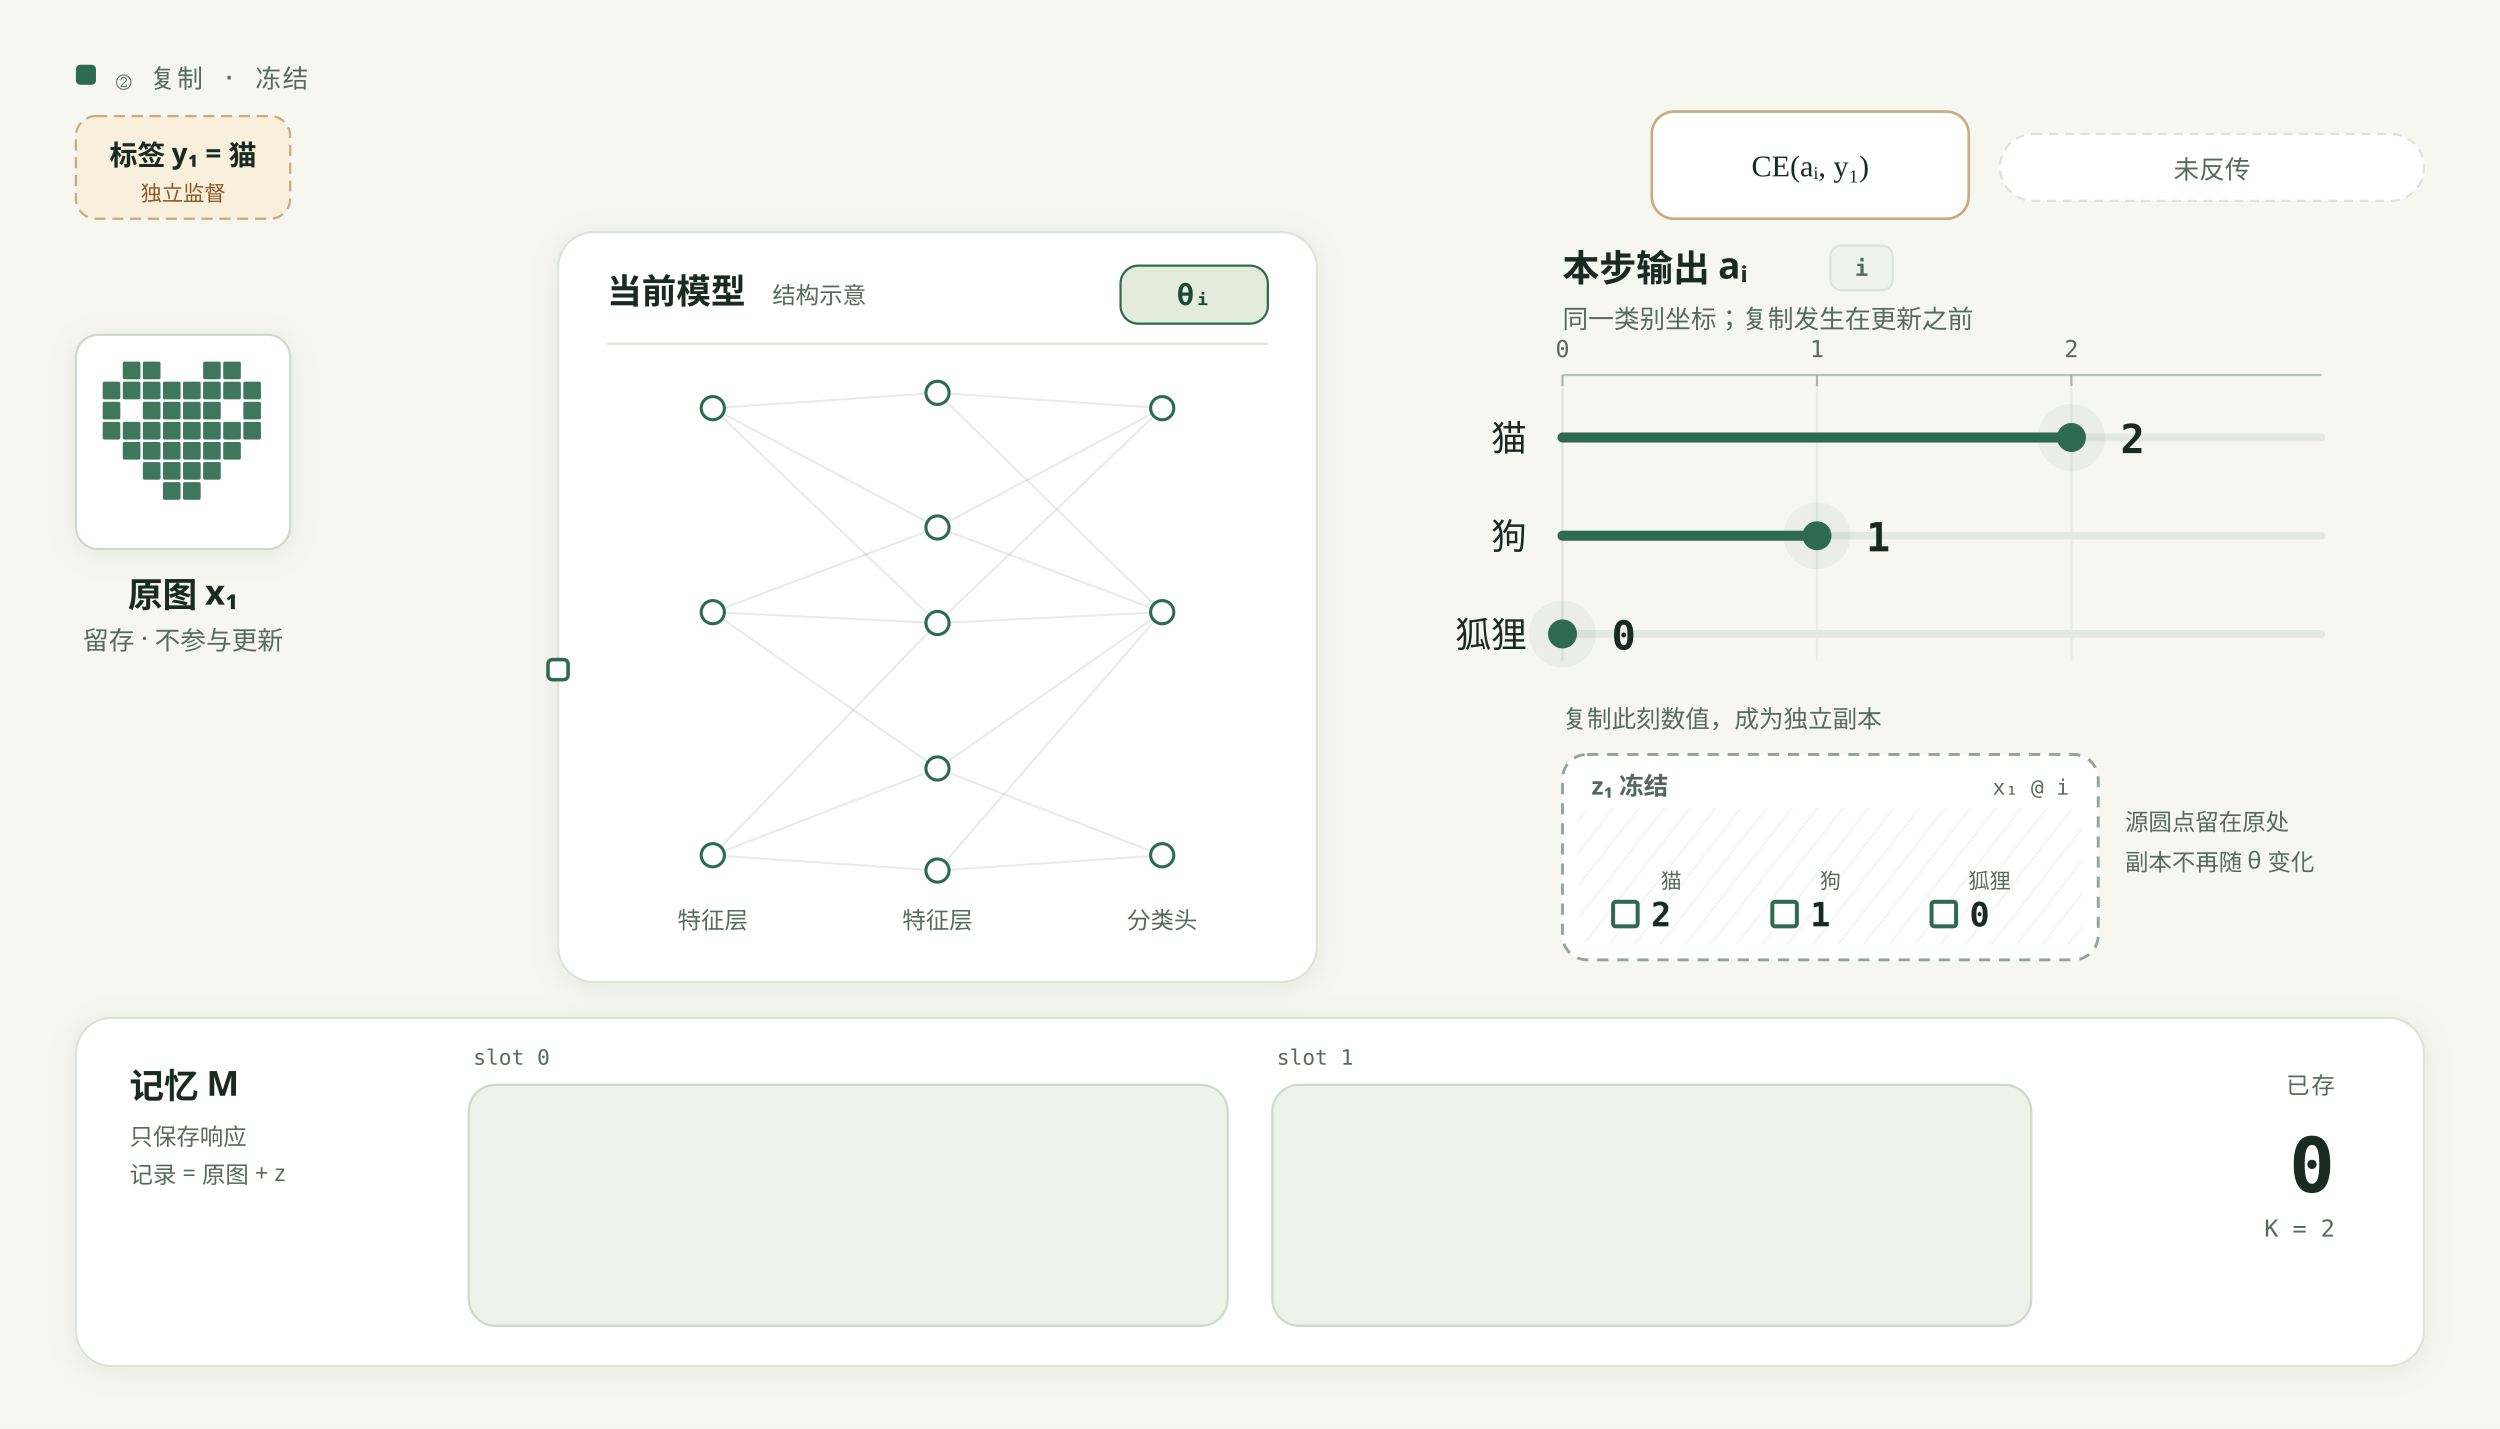
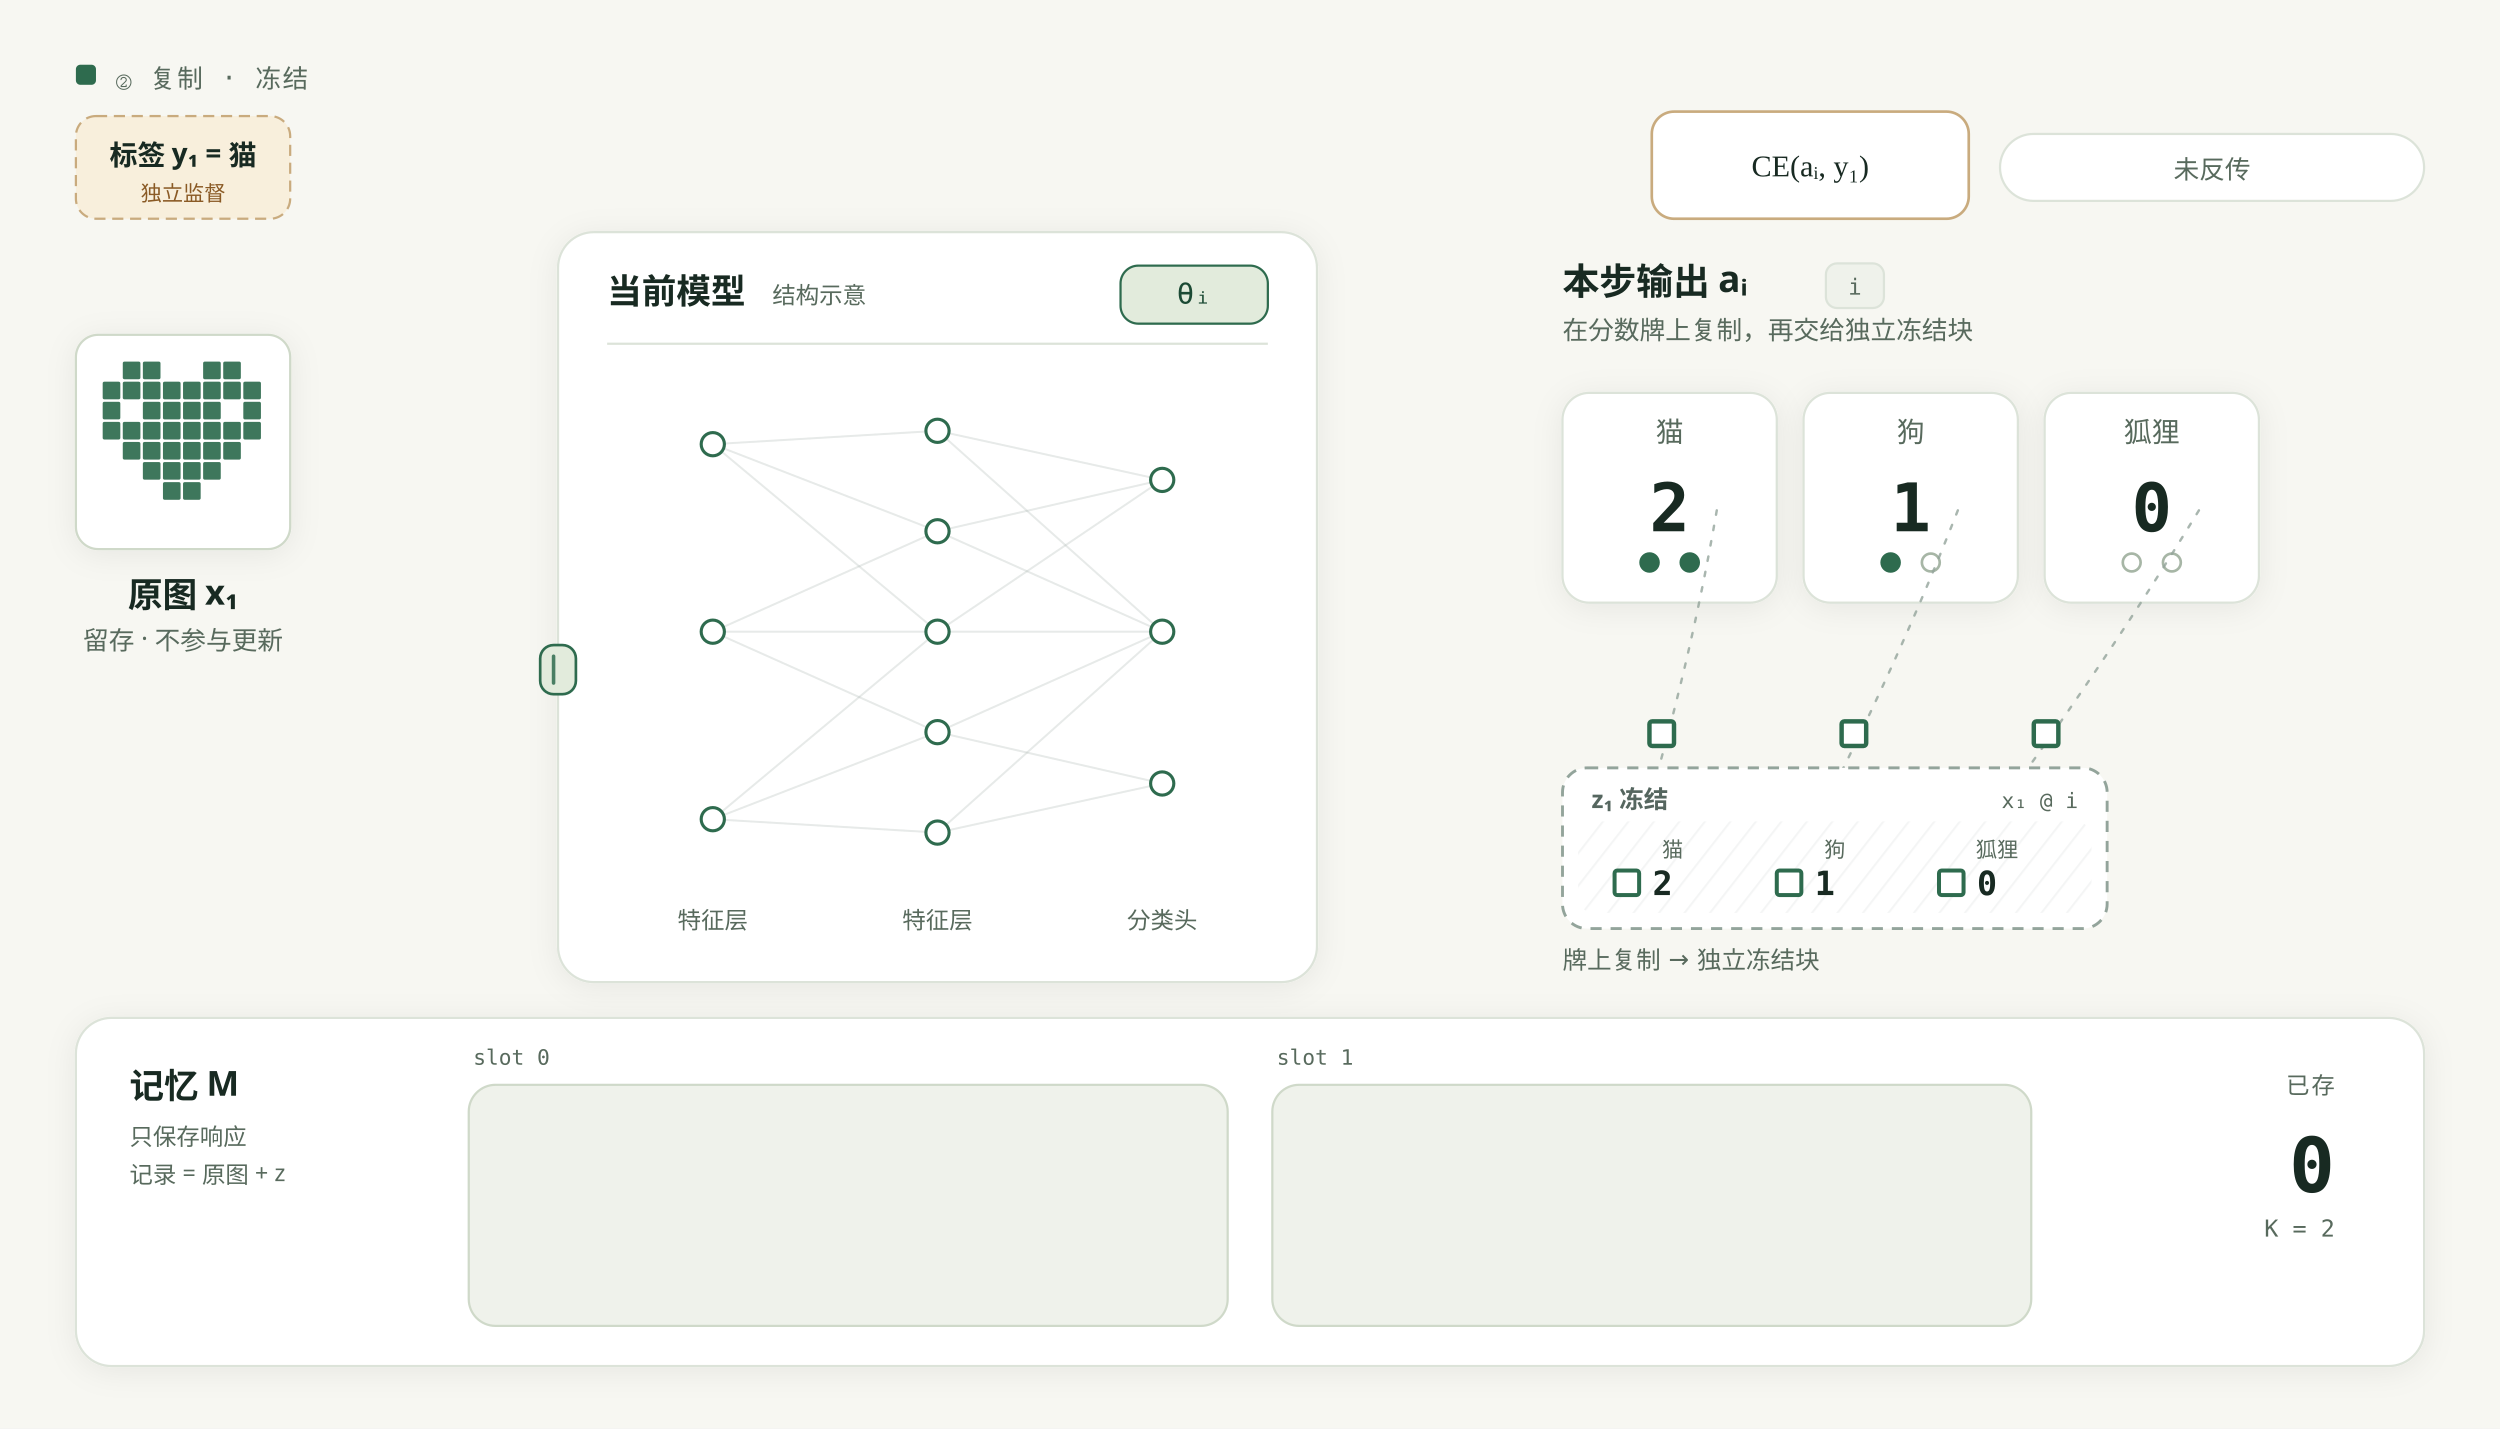
<svg xmlns="http://www.w3.org/2000/svg" width="1120" height="640" viewBox="0 0 1120 640" role="img" aria-labelledby="t d">
  <defs>
    <filter id="card" x="-25%" y="-25%" width="160%" height="165%">
      <feDropShadow dx="0" dy="2" stdDeviation="7" flood-color="#182a22" flood-opacity="0.07" />
    </filter>
    <pattern id="hatch" width="9" height="9" patternUnits="userSpaceOnUse" patternTransform="rotate(38)">
      <rect width="9" height="9" fill="#ffffff" />
      <rect width="1" height="9" fill="#55665f" opacity="0.06" />
    </pattern>
    <marker id="aData" viewBox="0 0 10 10" refX="8.4" refY="5" markerWidth="7" markerHeight="7" orient="auto-start-reverse">
      <path d="M1.4 1.6 L8.6 5 L1.4 8.4" fill="none" stroke="#2e6b4e" stroke-width="1.6" stroke-linecap="round" stroke-linejoin="round" />
    </marker>
    <marker id="aWarn" viewBox="0 0 10 10" refX="8.4" refY="5" markerWidth="7" markerHeight="7" orient="auto-start-reverse">
      <path d="M1.4 1.6 L8.6 5 L1.4 8.4" fill="none" stroke="#8a5a25" stroke-width="1.6" stroke-linecap="round" stroke-linejoin="round" />
    </marker>
-     <marker id="aFrozen" viewBox="0 0 10 10" refX="8.4" refY="5" markerWidth="7" markerHeight="7" orient="auto-start-reverse">
-       <path d="M1.4 1.6 L8.6 5 L1.4 8.4" fill="none" stroke="#7b8d84" stroke-width="1.6" stroke-linecap="round" stroke-linejoin="round" />
-     </marker>
  </defs>
  <rect width="1120" height="640" fill="#f7f7f2" />
  <rect x="34" y="29" width="9" height="9" rx="2" fill="#2e6b4e" />
  <text x="52" y="39" font-family="'Cascadia Mono','Consolas','SFMono-Regular',monospace" font-size="11.5" fill="#586a5d" font-weight="400" text-anchor="start" letter-spacing="0.06em">② 复制 · 冻结</text>
  <rect x="250" y="104" width="340" height="336" rx="16" fill="#ffffff" stroke="#dce3d9" stroke-width="1" filter="url(#card)" />
  <text x="272" y="136" font-family="'Segoe UI','Microsoft YaHei','PingFang SC',sans-serif" font-size="15.5" fill="#182a22" font-weight="600" text-anchor="start">当前模型</text>
  <text x="346" y="136" font-family="'Segoe UI','Microsoft YaHei','PingFang SC',sans-serif" font-size="10.5" fill="#586a5d" font-weight="400" text-anchor="start">结构示意</text>
-   <g opacity="1">
-     <rect x="502" y="119" width="66" height="26" rx="8" fill="#e2ebdc" stroke="#2e6b4e" stroke-width="1" />
-     <text x="535" y="136.68" font-family="'Cascadia Mono','Consolas','SFMono-Regular',monospace" font-size="13" fill="#1b4a34" font-weight="600" text-anchor="middle">θᵢ</text>
-   </g>
+   <rect x="502" y="119" width="66" height="26" rx="8" fill="#e2ebdc" stroke="#2e6b4e" stroke-width="1" />
+   <text x="535" y="136" font-family="'Cascadia Mono','Consolas','SFMono-Regular',monospace" font-size="13" fill="#1b4a34" font-weight="400" text-anchor="middle">θᵢ</text>
  <path d="M272 154H568" stroke="#dce3d9" stroke-width="1" />
-   <line x1="319.33" y1="182.85" x2="420" y2="176" stroke="#9aa8a1" stroke-width="0.9" opacity="0.24" />
-   <line x1="319.33" y1="182.85" x2="420" y2="236.31" stroke="#9aa8a1" stroke-width="0.9" opacity="0.24" />
-   <line x1="319.33" y1="182.85" x2="420" y2="279.11" stroke="#9aa8a1" stroke-width="0.9" opacity="0.24" />
-   <line x1="319.33" y1="274.25" x2="420" y2="279.11" stroke="#9aa8a1" stroke-width="0.9" opacity="0.24" />
-   <line x1="319.33" y1="274.25" x2="420" y2="236.31" stroke="#9aa8a1" stroke-width="0.9" opacity="0.24" />
-   <line x1="319.33" y1="274.25" x2="420" y2="344.28" stroke="#9aa8a1" stroke-width="0.9" opacity="0.24" />
-   <line x1="319.33" y1="383.15" x2="420" y2="390" stroke="#9aa8a1" stroke-width="0.9" opacity="0.24" />
-   <line x1="319.33" y1="383.15" x2="420" y2="344.28" stroke="#9aa8a1" stroke-width="0.9" opacity="0.24" />
-   <line x1="319.33" y1="383.15" x2="420" y2="279.11" stroke="#9aa8a1" stroke-width="0.9" opacity="0.24" />
-   <line x1="420" y1="176" x2="520.67" y2="182.85" stroke="#9aa8a1" stroke-width="0.9" opacity="0.24" />
-   <line x1="420" y1="176" x2="520.67" y2="274.25" stroke="#9aa8a1" stroke-width="0.9" opacity="0.24" />
-   <line x1="420" y1="236.31" x2="520.67" y2="274.25" stroke="#9aa8a1" stroke-width="0.9" opacity="0.24" />
-   <line x1="420" y1="236.31" x2="520.67" y2="182.85" stroke="#9aa8a1" stroke-width="0.9" opacity="0.24" />
-   <line x1="420" y1="279.11" x2="520.67" y2="274.25" stroke="#9aa8a1" stroke-width="0.9" opacity="0.24" />
-   <line x1="420" y1="279.11" x2="520.67" y2="182.85" stroke="#9aa8a1" stroke-width="0.9" opacity="0.24" />
-   <line x1="420" y1="344.28" x2="520.67" y2="383.15" stroke="#9aa8a1" stroke-width="0.9" opacity="0.24" />
-   <line x1="420" y1="344.28" x2="520.67" y2="274.25" stroke="#9aa8a1" stroke-width="0.9" opacity="0.24" />
-   <line x1="420" y1="390" x2="520.67" y2="383.15" stroke="#9aa8a1" stroke-width="0.9" opacity="0.24" />
-   <line x1="420" y1="390" x2="520.67" y2="274.25" stroke="#9aa8a1" stroke-width="0.9" opacity="0.24" />
-   <circle cx="319.33" cy="182.85" r="5.2" fill="#ffffff" stroke="#2e6b4e" stroke-width="1.4" />
-   <circle cx="319.33" cy="274.25" r="5.2" fill="#ffffff" stroke="#2e6b4e" stroke-width="1.4" />
-   <circle cx="319.33" cy="383.15" r="5.2" fill="#ffffff" stroke="#2e6b4e" stroke-width="1.4" />
-   <circle cx="420" cy="176" r="5.2" fill="#ffffff" stroke="#2e6b4e" stroke-width="1.4" />
-   <circle cx="420" cy="236.31" r="5.2" fill="#ffffff" stroke="#2e6b4e" stroke-width="1.4" />
-   <circle cx="420" cy="279.11" r="5.2" fill="#ffffff" stroke="#2e6b4e" stroke-width="1.4" />
-   <circle cx="420" cy="344.28" r="5.2" fill="#ffffff" stroke="#2e6b4e" stroke-width="1.4" />
-   <circle cx="420" cy="390" r="5.2" fill="#ffffff" stroke="#2e6b4e" stroke-width="1.4" />
-   <circle cx="520.67" cy="182.85" r="5.2" fill="#ffffff" stroke="#2e6b4e" stroke-width="1.4" />
-   <circle cx="520.67" cy="274.25" r="5.2" fill="#ffffff" stroke="#2e6b4e" stroke-width="1.4" />
-   <circle cx="520.67" cy="383.15" r="5.2" fill="#ffffff" stroke="#2e6b4e" stroke-width="1.4" />
+   <line x1="319.33" y1="199" x2="420" y2="193" stroke="#9aa8a1" stroke-width="0.9" opacity="0.24" />
+   <line x1="319.33" y1="199" x2="420" y2="238" stroke="#9aa8a1" stroke-width="0.9" opacity="0.24" />
+   <line x1="319.33" y1="199" x2="420" y2="283" stroke="#9aa8a1" stroke-width="0.9" opacity="0.24" />
+   <line x1="319.33" y1="283" x2="420" y2="283" stroke="#9aa8a1" stroke-width="0.9" opacity="0.24" />
+   <line x1="319.33" y1="283" x2="420" y2="238" stroke="#9aa8a1" stroke-width="0.9" opacity="0.24" />
+   <line x1="319.33" y1="283" x2="420" y2="328" stroke="#9aa8a1" stroke-width="0.9" opacity="0.24" />
+   <line x1="319.33" y1="367" x2="420" y2="373" stroke="#9aa8a1" stroke-width="0.9" opacity="0.24" />
+   <line x1="319.33" y1="367" x2="420" y2="328" stroke="#9aa8a1" stroke-width="0.9" opacity="0.24" />
+   <line x1="319.33" y1="367" x2="420" y2="283" stroke="#9aa8a1" stroke-width="0.9" opacity="0.24" />
+   <line x1="420" y1="193" x2="520.67" y2="215" stroke="#9aa8a1" stroke-width="0.9" opacity="0.24" />
+   <line x1="420" y1="193" x2="520.67" y2="283" stroke="#9aa8a1" stroke-width="0.9" opacity="0.24" />
+   <line x1="420" y1="238" x2="520.67" y2="215" stroke="#9aa8a1" stroke-width="0.9" opacity="0.24" />
+   <line x1="420" y1="238" x2="520.67" y2="283" stroke="#9aa8a1" stroke-width="0.9" opacity="0.24" />
+   <line x1="420" y1="283" x2="520.67" y2="283" stroke="#9aa8a1" stroke-width="0.9" opacity="0.24" />
+   <line x1="420" y1="283" x2="520.67" y2="215" stroke="#9aa8a1" stroke-width="0.9" opacity="0.24" />
+   <line x1="420" y1="328" x2="520.67" y2="351" stroke="#9aa8a1" stroke-width="0.9" opacity="0.24" />
+   <line x1="420" y1="328" x2="520.67" y2="283" stroke="#9aa8a1" stroke-width="0.9" opacity="0.24" />
+   <line x1="420" y1="373" x2="520.67" y2="351" stroke="#9aa8a1" stroke-width="0.9" opacity="0.24" />
+   <line x1="420" y1="373" x2="520.67" y2="283" stroke="#9aa8a1" stroke-width="0.9" opacity="0.24" />
+   <circle cx="319.33" cy="199" r="5.2" fill="#ffffff" stroke="#2e6b4e" stroke-width="1.4" />
+   <circle cx="319.33" cy="283" r="5.2" fill="#ffffff" stroke="#2e6b4e" stroke-width="1.4" />
+   <circle cx="319.33" cy="367" r="5.2" fill="#ffffff" stroke="#2e6b4e" stroke-width="1.4" />
+   <circle cx="420" cy="193" r="5.2" fill="#ffffff" stroke="#2e6b4e" stroke-width="1.4" />
+   <circle cx="420" cy="238" r="5.2" fill="#ffffff" stroke="#2e6b4e" stroke-width="1.4" />
+   <circle cx="420" cy="283" r="5.2" fill="#ffffff" stroke="#2e6b4e" stroke-width="1.4" />
+   <circle cx="420" cy="328" r="5.2" fill="#ffffff" stroke="#2e6b4e" stroke-width="1.4" />
+   <circle cx="420" cy="373" r="5.2" fill="#ffffff" stroke="#2e6b4e" stroke-width="1.4" />
+   <circle cx="520.67" cy="215" r="5.2" fill="#ffffff" stroke="#2e6b4e" stroke-width="1.4" />
+   <circle cx="520.67" cy="283" r="5.2" fill="#ffffff" stroke="#2e6b4e" stroke-width="1.4" />
+   <circle cx="520.67" cy="351" r="5.2" fill="#ffffff" stroke="#2e6b4e" stroke-width="1.4" />
  <text x="319.33" y="416" font-family="'Segoe UI','Microsoft YaHei','PingFang SC',sans-serif" font-size="10.5" fill="#586a5d" font-weight="400" text-anchor="middle">特征层</text>
  <text x="420" y="416" font-family="'Segoe UI','Microsoft YaHei','PingFang SC',sans-serif" font-size="10.5" fill="#586a5d" font-weight="400" text-anchor="middle">特征层</text>
  <text x="520.67" y="416" font-family="'Segoe UI','Microsoft YaHei','PingFang SC',sans-serif" font-size="10.5" fill="#586a5d" font-weight="400" text-anchor="middle">分类头</text>
  <rect x="245.5" y="295.5" width="9" height="9" rx="2" fill="#ffffff" stroke="#2e6b4e" stroke-width="1.6" />
-   <g opacity="1">
-     <rect x="34" y="150" width="96" height="96" rx="10" fill="#ffffff" stroke="#cfd9c9" stroke-width="1" filter="url(#card)" />
-     <rect x="55" y="162" width="7.9" height="7.9" rx="0.7" fill="#2e6b4e" opacity="0.92" />
-     <rect x="64" y="162" width="7.9" height="7.9" rx="0.7" fill="#2e6b4e" opacity="0.92" />
-     <rect x="91" y="162" width="7.9" height="7.9" rx="0.7" fill="#2e6b4e" opacity="0.92" />
-     <rect x="100" y="162" width="7.9" height="7.9" rx="0.7" fill="#2e6b4e" opacity="0.92" />
-     <rect x="46" y="171" width="7.9" height="7.9" rx="0.7" fill="#2e6b4e" opacity="0.92" />
-     <rect x="55" y="171" width="7.9" height="7.9" rx="0.7" fill="#2e6b4e" opacity="0.92" />
-     <rect x="64" y="171" width="7.9" height="7.9" rx="0.7" fill="#2e6b4e" opacity="0.92" />
-     <rect x="73" y="171" width="7.9" height="7.9" rx="0.7" fill="#2e6b4e" opacity="0.92" />
-     <rect x="82" y="171" width="7.9" height="7.9" rx="0.7" fill="#2e6b4e" opacity="0.92" />
-     <rect x="91" y="171" width="7.9" height="7.9" rx="0.7" fill="#2e6b4e" opacity="0.92" />
-     <rect x="100" y="171" width="7.9" height="7.9" rx="0.7" fill="#2e6b4e" opacity="0.92" />
-     <rect x="109" y="171" width="7.9" height="7.9" rx="0.7" fill="#2e6b4e" opacity="0.92" />
-     <rect x="46" y="180" width="7.9" height="7.9" rx="0.7" fill="#2e6b4e" opacity="0.92" />
-     <rect x="64" y="180" width="7.9" height="7.9" rx="0.7" fill="#2e6b4e" opacity="0.92" />
-     <rect x="73" y="180" width="7.9" height="7.9" rx="0.7" fill="#2e6b4e" opacity="0.92" />
-     <rect x="82" y="180" width="7.9" height="7.9" rx="0.7" fill="#2e6b4e" opacity="0.92" />
-     <rect x="91" y="180" width="7.9" height="7.9" rx="0.7" fill="#2e6b4e" opacity="0.92" />
-     <rect x="109" y="180" width="7.9" height="7.9" rx="0.7" fill="#2e6b4e" opacity="0.92" />
-     <rect x="46" y="189" width="7.9" height="7.9" rx="0.7" fill="#2e6b4e" opacity="0.92" />
-     <rect x="55" y="189" width="7.9" height="7.9" rx="0.7" fill="#2e6b4e" opacity="0.92" />
-     <rect x="64" y="189" width="7.9" height="7.9" rx="0.7" fill="#2e6b4e" opacity="0.92" />
-     <rect x="73" y="189" width="7.9" height="7.9" rx="0.7" fill="#2e6b4e" opacity="0.92" />
-     <rect x="82" y="189" width="7.9" height="7.9" rx="0.7" fill="#2e6b4e" opacity="0.92" />
-     <rect x="91" y="189" width="7.9" height="7.9" rx="0.7" fill="#2e6b4e" opacity="0.92" />
-     <rect x="100" y="189" width="7.9" height="7.9" rx="0.7" fill="#2e6b4e" opacity="0.92" />
-     <rect x="109" y="189" width="7.9" height="7.9" rx="0.7" fill="#2e6b4e" opacity="0.92" />
-     <rect x="55" y="198" width="7.9" height="7.9" rx="0.7" fill="#2e6b4e" opacity="0.92" />
-     <rect x="64" y="198" width="7.9" height="7.9" rx="0.7" fill="#2e6b4e" opacity="0.92" />
-     <rect x="73" y="198" width="7.9" height="7.9" rx="0.7" fill="#2e6b4e" opacity="0.92" />
-     <rect x="82" y="198" width="7.9" height="7.9" rx="0.7" fill="#2e6b4e" opacity="0.92" />
-     <rect x="91" y="198" width="7.9" height="7.9" rx="0.7" fill="#2e6b4e" opacity="0.92" />
-     <rect x="100" y="198" width="7.9" height="7.9" rx="0.7" fill="#2e6b4e" opacity="0.92" />
-     <rect x="64" y="207" width="7.9" height="7.9" rx="0.7" fill="#2e6b4e" opacity="0.92" />
-     <rect x="73" y="207" width="7.9" height="7.9" rx="0.7" fill="#2e6b4e" opacity="0.92" />
-     <rect x="82" y="207" width="7.9" height="7.9" rx="0.7" fill="#2e6b4e" opacity="0.92" />
-     <rect x="91" y="207" width="7.9" height="7.9" rx="0.7" fill="#2e6b4e" opacity="0.92" />
-     <rect x="73" y="216" width="7.9" height="7.9" rx="0.7" fill="#2e6b4e" opacity="0.92" />
-     <rect x="82" y="216" width="7.9" height="7.9" rx="0.7" fill="#2e6b4e" opacity="0.92" />
-   </g>
+   <rect x="242" y="289" width="16" height="22" rx="6" fill="#e2ebdc" stroke="#2e6b4e" stroke-width="1.2" />
+   <path d="M248 294v12" stroke="#2e6b4e" stroke-width="1.6" stroke-linecap="round" opacity="0.85" />
+   <rect x="34" y="150" width="96" height="96" rx="10" fill="#ffffff" stroke="#cfd9c9" stroke-width="1" filter="url(#card)" />
+   <rect x="55" y="162" width="7.9" height="7.9" rx="0.7" fill="#2e6b4e" opacity="0.92" />
+   <rect x="64" y="162" width="7.9" height="7.9" rx="0.7" fill="#2e6b4e" opacity="0.92" />
+   <rect x="91" y="162" width="7.9" height="7.9" rx="0.7" fill="#2e6b4e" opacity="0.92" />
+   <rect x="100" y="162" width="7.9" height="7.9" rx="0.7" fill="#2e6b4e" opacity="0.92" />
+   <rect x="46" y="171" width="7.9" height="7.9" rx="0.7" fill="#2e6b4e" opacity="0.92" />
+   <rect x="55" y="171" width="7.9" height="7.9" rx="0.7" fill="#2e6b4e" opacity="0.92" />
+   <rect x="64" y="171" width="7.9" height="7.9" rx="0.7" fill="#2e6b4e" opacity="0.92" />
+   <rect x="73" y="171" width="7.9" height="7.9" rx="0.7" fill="#2e6b4e" opacity="0.92" />
+   <rect x="82" y="171" width="7.9" height="7.9" rx="0.7" fill="#2e6b4e" opacity="0.92" />
+   <rect x="91" y="171" width="7.9" height="7.9" rx="0.7" fill="#2e6b4e" opacity="0.92" />
+   <rect x="100" y="171" width="7.9" height="7.9" rx="0.7" fill="#2e6b4e" opacity="0.92" />
+   <rect x="109" y="171" width="7.9" height="7.9" rx="0.7" fill="#2e6b4e" opacity="0.92" />
+   <rect x="46" y="180" width="7.9" height="7.9" rx="0.7" fill="#2e6b4e" opacity="0.92" />
+   <rect x="64" y="180" width="7.9" height="7.9" rx="0.7" fill="#2e6b4e" opacity="0.92" />
+   <rect x="73" y="180" width="7.9" height="7.9" rx="0.7" fill="#2e6b4e" opacity="0.92" />
+   <rect x="82" y="180" width="7.9" height="7.9" rx="0.7" fill="#2e6b4e" opacity="0.92" />
+   <rect x="91" y="180" width="7.9" height="7.9" rx="0.7" fill="#2e6b4e" opacity="0.92" />
+   <rect x="109" y="180" width="7.9" height="7.9" rx="0.7" fill="#2e6b4e" opacity="0.92" />
+   <rect x="46" y="189" width="7.9" height="7.9" rx="0.7" fill="#2e6b4e" opacity="0.92" />
+   <rect x="55" y="189" width="7.9" height="7.9" rx="0.7" fill="#2e6b4e" opacity="0.92" />
+   <rect x="64" y="189" width="7.9" height="7.9" rx="0.7" fill="#2e6b4e" opacity="0.92" />
+   <rect x="73" y="189" width="7.9" height="7.9" rx="0.7" fill="#2e6b4e" opacity="0.92" />
+   <rect x="82" y="189" width="7.9" height="7.9" rx="0.7" fill="#2e6b4e" opacity="0.92" />
+   <rect x="91" y="189" width="7.9" height="7.9" rx="0.7" fill="#2e6b4e" opacity="0.92" />
+   <rect x="100" y="189" width="7.9" height="7.9" rx="0.7" fill="#2e6b4e" opacity="0.92" />
+   <rect x="109" y="189" width="7.9" height="7.9" rx="0.7" fill="#2e6b4e" opacity="0.92" />
+   <rect x="55" y="198" width="7.9" height="7.9" rx="0.7" fill="#2e6b4e" opacity="0.92" />
+   <rect x="64" y="198" width="7.9" height="7.9" rx="0.7" fill="#2e6b4e" opacity="0.92" />
+   <rect x="73" y="198" width="7.9" height="7.9" rx="0.7" fill="#2e6b4e" opacity="0.92" />
+   <rect x="82" y="198" width="7.9" height="7.9" rx="0.7" fill="#2e6b4e" opacity="0.92" />
+   <rect x="91" y="198" width="7.9" height="7.9" rx="0.7" fill="#2e6b4e" opacity="0.92" />
+   <rect x="100" y="198" width="7.9" height="7.9" rx="0.7" fill="#2e6b4e" opacity="0.92" />
+   <rect x="64" y="207" width="7.9" height="7.9" rx="0.7" fill="#2e6b4e" opacity="0.92" />
+   <rect x="73" y="207" width="7.9" height="7.9" rx="0.7" fill="#2e6b4e" opacity="0.92" />
+   <rect x="82" y="207" width="7.9" height="7.9" rx="0.7" fill="#2e6b4e" opacity="0.92" />
+   <rect x="91" y="207" width="7.9" height="7.9" rx="0.7" fill="#2e6b4e" opacity="0.92" />
+   <rect x="73" y="216" width="7.9" height="7.9" rx="0.7" fill="#2e6b4e" opacity="0.92" />
+   <rect x="82" y="216" width="7.9" height="7.9" rx="0.7" fill="#2e6b4e" opacity="0.92" />
  <text x="82" y="272" font-family="'Segoe UI','Microsoft YaHei','PingFang SC',sans-serif" font-size="15.5" fill="#182a22" font-weight="600" text-anchor="middle">原图 x₁</text>
  <text x="82" y="291" font-family="'Segoe UI','Microsoft YaHei','PingFang SC',sans-serif" font-size="11.5" fill="#586a5d" font-weight="400" text-anchor="middle">留存 · 不参与更新</text>
-   <g opacity="1">
-     <text x="700" y="126" font-family="'Segoe UI','Microsoft YaHei','PingFang SC',sans-serif" font-size="16.5" fill="#182a22" font-weight="600" text-anchor="start">本步输出 aᵢ</text>
-     <g opacity="1">
-       <rect x="820" y="110" width="28" height="20" rx="5" fill="#eff2eb" stroke="#dce3d9" stroke-width="1" />
-       <text x="834" y="123.6" font-family="'Cascadia Mono','Consolas','SFMono-Regular',monospace" font-size="10" fill="#586a5d" font-weight="600" text-anchor="middle">i</text>
-     </g>
-     <text x="700" y="147" font-family="'Segoe UI','Microsoft YaHei','PingFang SC',sans-serif" font-size="11.5" fill="#586a5d" font-weight="400" text-anchor="start">同一类别坐标；复制发生在更新之前</text>
-     <path d="M700 168H1040" stroke="#a7b6a6" stroke-width="1" opacity="0.8" />
-     <path d="M700 168v5" stroke="#a7b6a6" stroke-width="1" />
-     <text x="700" y="160" font-family="'Cascadia Mono','Consolas','SFMono-Regular',monospace" font-size="10.5" fill="#586a5d" font-weight="400" text-anchor="middle">0</text>
-     <path d="M814 168v5" stroke="#a7b6a6" stroke-width="1" />
-     <text x="814" y="160" font-family="'Cascadia Mono','Consolas','SFMono-Regular',monospace" font-size="10.5" fill="#586a5d" font-weight="400" text-anchor="middle">1</text>
-     <path d="M814 174V296" stroke="#e8ece4" stroke-width="1" />
-     <path d="M928 168v5" stroke="#a7b6a6" stroke-width="1" />
-     <text x="928" y="160" font-family="'Cascadia Mono','Consolas','SFMono-Regular',monospace" font-size="10.5" fill="#586a5d" font-weight="400" text-anchor="middle">2</text>
-     <path d="M928 174V296" stroke="#e8ece4" stroke-width="1" />
-     <path d="M700 174V296" stroke="#dfe5dc" stroke-width="1" />
-     <text x="684" y="202" font-family="'Segoe UI','Microsoft YaHei','PingFang SC',sans-serif" font-size="16" fill="#182a22" font-weight="500" text-anchor="end">猫</text>
-     <path d="M700 196H1040" stroke="#e4e9e0" stroke-width="3.5" stroke-linecap="round" />
-     <path d="M700 196H928" stroke="#2e6b4e" stroke-width="4.5" stroke-linecap="round" />
-     <circle cx="928" cy="196" r="15" fill="#2e6b4e" opacity="0.07" />
-     <circle cx="928" cy="196" r="6.5" fill="#2e6b4e" />
-     <text x="950" y="203" font-family="'Cascadia Mono','Consolas','SFMono-Regular',monospace" font-size="18" fill="#182a22" font-weight="600" text-anchor="start">2</text>
-     <text x="684" y="246" font-family="'Segoe UI','Microsoft YaHei','PingFang SC',sans-serif" font-size="16" fill="#182a22" font-weight="500" text-anchor="end">狗</text>
-     <path d="M700 240H1040" stroke="#e4e9e0" stroke-width="3.5" stroke-linecap="round" />
-     <path d="M700 240H814" stroke="#2e6b4e" stroke-width="4.5" stroke-linecap="round" />
-     <circle cx="814" cy="240" r="15" fill="#2e6b4e" opacity="0.07" />
-     <circle cx="814" cy="240" r="6.5" fill="#2e6b4e" />
-     <text x="836" y="247" font-family="'Cascadia Mono','Consolas','SFMono-Regular',monospace" font-size="18" fill="#182a22" font-weight="600" text-anchor="start">1</text>
-     <text x="684" y="290" font-family="'Segoe UI','Microsoft YaHei','PingFang SC',sans-serif" font-size="16" fill="#182a22" font-weight="500" text-anchor="end">狐狸</text>
-     <path d="M700 284H1040" stroke="#e4e9e0" stroke-width="3.5" stroke-linecap="round" />
-     <path d="M700 284H700" stroke="#2e6b4e" stroke-width="4.5" stroke-linecap="round" />
-     <circle cx="700" cy="284" r="15" fill="#2e6b4e" opacity="0.07" />
-     <circle cx="700" cy="284" r="6.5" fill="#2e6b4e" />
-     <text x="722" y="291" font-family="'Cascadia Mono','Consolas','SFMono-Regular',monospace" font-size="18" fill="#182a22" font-weight="600" text-anchor="start">0</text>
-   </g>
-   <text x="700" y="326" font-family="'Segoe UI','Microsoft YaHei','PingFang SC',sans-serif" font-size="11" fill="#586a5d" font-weight="400" text-anchor="start">复制此刻数值，成为独立副本</text>
-   <g opacity="1">
-     <rect x="700" y="338" width="240" height="92" rx="11" fill="#ffffff" stroke="#93a49b" stroke-width="1.3" stroke-dasharray="5 4" />
-     <rect x="707" y="362" width="226" height="61" rx="7" fill="url(#hatch)" />
-     <text x="713" y="356" font-family="'Segoe UI','Microsoft YaHei','PingFang SC',sans-serif" font-size="11" fill="#55665f" font-weight="600" text-anchor="start">z₁ 冻结</text>
-     <text x="927" y="356" font-family="'Cascadia Mono','Consolas','SFMono-Regular',monospace" font-size="9.5" fill="#586a5d" font-weight="400" text-anchor="end">x₁ @ i</text>
-     <text x="748.67" y="398" font-family="'Segoe UI','Microsoft YaHei','PingFang SC',sans-serif" font-size="9.5" fill="#586a5d" font-weight="400" text-anchor="middle">猫</text>
-     <rect x="722.67" y="404" width="11" height="11" rx="1.2" fill="#ffffff" stroke="#2e6b4e" stroke-width="1.8" />
-     <text x="739.67" y="415" font-family="'Cascadia Mono','Consolas','SFMono-Regular',monospace" font-size="15" fill="#182a22" font-weight="600" text-anchor="start">2</text>
-     <text x="820" y="398" font-family="'Segoe UI','Microsoft YaHei','PingFang SC',sans-serif" font-size="9.5" fill="#586a5d" font-weight="400" text-anchor="middle">狗</text>
-     <rect x="794" y="404" width="11" height="11" rx="1.2" fill="#ffffff" stroke="#2e6b4e" stroke-width="1.8" />
-     <text x="811" y="415" font-family="'Cascadia Mono','Consolas','SFMono-Regular',monospace" font-size="15" fill="#182a22" font-weight="600" text-anchor="start">1</text>
-     <text x="891.33" y="398" font-family="'Segoe UI','Microsoft YaHei','PingFang SC',sans-serif" font-size="9.5" fill="#586a5d" font-weight="400" text-anchor="middle">狐狸</text>
-     <rect x="865.33" y="404" width="11" height="11" rx="1.2" fill="#ffffff" stroke="#2e6b4e" stroke-width="1.8" />
-     <text x="882.33" y="415" font-family="'Cascadia Mono','Consolas','SFMono-Regular',monospace" font-size="15" fill="#182a22" font-weight="600" text-anchor="start">0</text>
-   </g>
-   <text x="952" y="372" font-family="'Segoe UI','Microsoft YaHei','PingFang SC',sans-serif" font-size="10.5" fill="#586a5d" font-weight="400" text-anchor="start">源圆点留在原处</text>
-   <text x="952" y="390" font-family="'Segoe UI','Microsoft YaHei','PingFang SC',sans-serif" font-size="10.5" fill="#586a5d" font-weight="400" text-anchor="start">副本不再随 θ 变化</text>
+   <text x="700" y="132" font-family="'Segoe UI','Microsoft YaHei','PingFang SC',sans-serif" font-size="16.5" fill="#182a22" font-weight="600" text-anchor="start">本步输出 aᵢ</text>
+   <rect x="818" y="118" width="26" height="20" rx="5" fill="#eff2eb" stroke="#dce3d9" />
+   <text x="831" y="132" font-family="'Cascadia Mono','Consolas','SFMono-Regular',monospace" font-size="10" fill="#586a5d" font-weight="400" text-anchor="middle">i</text>
+   <text x="700" y="152" font-family="'Segoe UI','Microsoft YaHei','PingFang SC',sans-serif" font-size="11.5" fill="#586a5d" font-weight="400" text-anchor="start">在分数牌上复制，再交给独立冻结块</text>
+   <rect x="700" y="176" width="96" height="94" rx="12" fill="#ffffff" stroke="#dce3d9" stroke-width="1" filter="url(#card)" />
+   <text x="748" y="198" font-family="'Segoe UI','Microsoft YaHei','PingFang SC',sans-serif" font-size="12.5" fill="#586a5d" font-weight="400" text-anchor="middle">猫</text>
+   <text x="748" y="238" font-family="'Cascadia Mono','Consolas','SFMono-Regular',monospace" font-size="30" fill="#182a22" font-weight="600" text-anchor="middle">2</text>
+   <circle cx="739" cy="252" r="4" fill="#2e6b4e" stroke="#2e6b4e" stroke-width="1.2" />
+   <circle cx="757" cy="252" r="4" fill="#2e6b4e" stroke="#2e6b4e" stroke-width="1.2" />
+   <rect x="808" y="176" width="96" height="94" rx="12" fill="#ffffff" stroke="#dce3d9" stroke-width="1" filter="url(#card)" />
+   <text x="856" y="198" font-family="'Segoe UI','Microsoft YaHei','PingFang SC',sans-serif" font-size="12.5" fill="#586a5d" font-weight="400" text-anchor="middle">狗</text>
+   <text x="856" y="238" font-family="'Cascadia Mono','Consolas','SFMono-Regular',monospace" font-size="30" fill="#182a22" font-weight="600" text-anchor="middle">1</text>
+   <circle cx="847" cy="252" r="4" fill="#2e6b4e" stroke="#2e6b4e" stroke-width="1.2" />
+   <circle cx="865" cy="252" r="4" fill="#ffffff" stroke="#a7b6a6" stroke-width="1.2" />
+   <rect x="916" y="176" width="96" height="94" rx="12" fill="#ffffff" stroke="#dce3d9" stroke-width="1" filter="url(#card)" />
+   <text x="964" y="198" font-family="'Segoe UI','Microsoft YaHei','PingFang SC',sans-serif" font-size="12.5" fill="#586a5d" font-weight="400" text-anchor="middle">狐狸</text>
+   <text x="964" y="238" font-family="'Cascadia Mono','Consolas','SFMono-Regular',monospace" font-size="30" fill="#182a22" font-weight="600" text-anchor="middle">0</text>
+   <circle cx="955" cy="252" r="4" fill="#ffffff" stroke="#a7b6a6" stroke-width="1.2" />
+   <circle cx="973" cy="252" r="4" fill="#ffffff" stroke="#a7b6a6" stroke-width="1.2" />
+   <path d="M769.12 228.64Q755.227 309.32 729.333 390" fill="none" stroke="#93a49b" stroke-width="1.1" stroke-dasharray="2 5" stroke-linecap="round" opacity="0.8" />
+   <rect x="738.952" y="323.183" width="11" height="11" rx="1.2" fill="#ffffff" stroke="#2e6b4e" stroke-width="2" />
+   <path d="M877.12 228.64Q845.56 309.32 802 390" fill="none" stroke="#93a49b" stroke-width="1.1" stroke-dasharray="2 5" stroke-linecap="round" opacity="0.8" />
+   <rect x="825.046" y="323.183" width="11" height="11" rx="1.2" fill="#ffffff" stroke="#2e6b4e" stroke-width="2" />
+   <path d="M985.12 228.64Q935.893 309.32 874.667 390" fill="none" stroke="#93a49b" stroke-width="1.1" stroke-dasharray="2 5" stroke-linecap="round" opacity="0.8" />
+   <rect x="911.139" y="323.183" width="11" height="11" rx="1.2" fill="#ffffff" stroke="#2e6b4e" stroke-width="2" />
+   <rect x="700" y="344" width="244" height="72" rx="11" fill="#ffffff" stroke="#93a49b" stroke-width="1.3" stroke-dasharray="5 4" />
+   <rect x="707" y="368" width="230" height="41" rx="7" fill="url(#hatch)" />
+   <text x="713" y="362" font-family="'Segoe UI','Microsoft YaHei','PingFang SC',sans-serif" font-size="11" fill="#55665f" font-weight="600" text-anchor="start">z₁ 冻结</text>
+   <text x="931" y="362" font-family="'Cascadia Mono','Consolas','SFMono-Regular',monospace" font-size="9.5" fill="#586a5d" font-weight="400" text-anchor="end">x₁ @ i</text>
+   <text x="749.33" y="384" font-family="'Segoe UI','Microsoft YaHei','PingFang SC',sans-serif" font-size="9.5" fill="#586a5d" font-weight="400" text-anchor="middle">猫</text>
+   <rect x="723.33" y="390" width="11" height="11" rx="1.2" fill="#ffffff" stroke="#2e6b4e" stroke-width="1.8" />
+   <text x="740.33" y="401" font-family="'Cascadia Mono','Consolas','SFMono-Regular',monospace" font-size="15" fill="#182a22" font-weight="600" text-anchor="start">2</text>
+   <text x="822" y="384" font-family="'Segoe UI','Microsoft YaHei','PingFang SC',sans-serif" font-size="9.5" fill="#586a5d" font-weight="400" text-anchor="middle">狗</text>
+   <rect x="796" y="390" width="11" height="11" rx="1.2" fill="#ffffff" stroke="#2e6b4e" stroke-width="1.8" />
+   <text x="813" y="401" font-family="'Cascadia Mono','Consolas','SFMono-Regular',monospace" font-size="15" fill="#182a22" font-weight="600" text-anchor="start">1</text>
+   <text x="894.67" y="384" font-family="'Segoe UI','Microsoft YaHei','PingFang SC',sans-serif" font-size="9.5" fill="#586a5d" font-weight="400" text-anchor="middle">狐狸</text>
+   <rect x="868.67" y="390" width="11" height="11" rx="1.2" fill="#ffffff" stroke="#2e6b4e" stroke-width="1.8" />
+   <text x="885.67" y="401" font-family="'Cascadia Mono','Consolas','SFMono-Regular',monospace" font-size="15" fill="#182a22" font-weight="600" text-anchor="start">0</text>
+   <text x="700" y="434" font-family="'Segoe UI','Microsoft YaHei','PingFang SC',sans-serif" font-size="11" fill="#586a5d" font-weight="400" text-anchor="start">牌上复制 → 独立冻结块</text>
  <rect x="34" y="52" width="96" height="46" rx="9" fill="#f8efdc" stroke="#c9ab7e" stroke-width="1" stroke-dasharray="5 3" />
  <text x="82" y="74" font-family="'Segoe UI','Microsoft YaHei','PingFang SC',sans-serif" font-size="12.5" fill="#182a22" font-weight="600" text-anchor="middle">标签 y₁ = 猫</text>
  <text x="82" y="90" font-family="'Segoe UI','Microsoft YaHei','PingFang SC',sans-serif" font-size="9.5" fill="#8a5a25" font-weight="400" text-anchor="middle">独立监督</text>
  <rect x="740" y="50" width="142" height="48" rx="10" fill="#ffffff" stroke="#c9ab7e" stroke-width="1.2" />
-   <text x="811" y="79" font-family="'Cambria Math','STIX Two Math','Times New Roman',serif" font-size="13.5" fill="#182a22" font-weight="500" text-anchor="middle">CE(aᵢ, y₁)</text>
-   <rect x="896" y="60" width="190" height="30" rx="15" fill="#ffffff" stroke="#dce3d9" stroke-width="1" stroke-dasharray="4 3" />
-   <text x="991" y="80" font-family="'Segoe UI','Microsoft YaHei','PingFang SC',sans-serif" font-size="11.5" fill="#586a5d" font-weight="500" text-anchor="middle">未反传</text>
-   <g>
-     <rect x="34" y="456" width="1052" height="156" rx="16" fill="#ffffff" stroke="#dce3d9" stroke-width="1" filter="url(#card)" />
-     <text x="58" y="492" font-family="'Segoe UI','Microsoft YaHei','PingFang SC',sans-serif" font-size="15.5" fill="#182a22" font-weight="600" text-anchor="start">记忆 M</text>
-     <text x="58" y="513" font-family="'Segoe UI','Microsoft YaHei','PingFang SC',sans-serif" font-size="10.5" fill="#586a5d" font-weight="400" text-anchor="start">只保存响应</text>
-     <text x="58" y="530" font-family="'Segoe UI','Microsoft YaHei','PingFang SC',sans-serif" font-size="10.5" fill="#586a5d" font-weight="400" text-anchor="start">记录 = 原图 + z</text>
-     <rect x="210" y="486" width="340" height="108" rx="12" fill="#eff2eb" stroke="#cfd9c9" stroke-width="1" />
-     <text x="212" y="477" font-family="'Cascadia Mono','Consolas','SFMono-Regular',monospace" font-size="9.5" fill="#586a5d" font-weight="400" text-anchor="start">slot 0</text>
-     <rect x="570" y="486" width="340" height="108" rx="12" fill="#eff2eb" stroke="#cfd9c9" stroke-width="1" />
-     <text x="572" y="477" font-family="'Cascadia Mono','Consolas','SFMono-Regular',monospace" font-size="9.5" fill="#586a5d" font-weight="400" text-anchor="start">slot 1</text>
-     <text x="1046" y="490" font-family="'Segoe UI','Microsoft YaHei','PingFang SC',sans-serif" font-size="10.5" fill="#586a5d" font-weight="400" text-anchor="end" letter-spacing="0.08em">已存</text>
-     <text x="1046" y="534" font-family="'Cascadia Mono','Consolas','SFMono-Regular',monospace" font-size="34" fill="#182a22" font-weight="600" text-anchor="end">0</text>
-     <text x="1046" y="554" font-family="'Cascadia Mono','Consolas','SFMono-Regular',monospace" font-size="10.5" fill="#586a5d" font-weight="400" text-anchor="end">K = 2</text>
-   </g>
+   <text x="811" y="79" font-family="'Cambria Math','STIX Two Math','Times New Roman',serif" font-size="13.5" fill="#182a22" font-weight="400" text-anchor="middle">CE(aᵢ, y₁)</text>
+   <rect x="896" y="60" width="190" height="30" rx="15" fill="#ffffff" stroke="#dce3d9" stroke-width="1" />
+   <text x="991" y="80" font-family="'Segoe UI','Microsoft YaHei','PingFang SC',sans-serif" font-size="11.5" fill="#586a5d" font-weight="400" text-anchor="middle">未反传</text>
+   <rect x="34" y="456" width="1052" height="156" rx="16" fill="#ffffff" stroke="#dce3d9" stroke-width="1" filter="url(#card)" />
+   <text x="58" y="492" font-family="'Segoe UI','Microsoft YaHei','PingFang SC',sans-serif" font-size="15.5" fill="#182a22" font-weight="600" text-anchor="start">记忆 M</text>
+   <text x="58" y="513" font-family="'Segoe UI','Microsoft YaHei','PingFang SC',sans-serif" font-size="10.5" fill="#586a5d" font-weight="400" text-anchor="start">只保存响应</text>
+   <text x="58" y="530" font-family="'Segoe UI','Microsoft YaHei','PingFang SC',sans-serif" font-size="10.5" fill="#586a5d" font-weight="400" text-anchor="start">记录 = 原图 + z</text>
+   <rect x="210" y="486" width="340" height="108" rx="12" fill="#eff2eb" stroke="#cfd9c9" stroke-width="1" />
+   <text x="212" y="477" font-family="'Cascadia Mono','Consolas','SFMono-Regular',monospace" font-size="9.5" fill="#586a5d" font-weight="400" text-anchor="start">slot 0</text>
+   <rect x="570" y="486" width="340" height="108" rx="12" fill="#eff2eb" stroke="#cfd9c9" stroke-width="1" />
+   <text x="572" y="477" font-family="'Cascadia Mono','Consolas','SFMono-Regular',monospace" font-size="9.5" fill="#586a5d" font-weight="400" text-anchor="start">slot 1</text>
+   <text x="1046" y="490" font-family="'Segoe UI','Microsoft YaHei','PingFang SC',sans-serif" font-size="10.5" fill="#586a5d" font-weight="400" text-anchor="end" letter-spacing="0.08em">已存</text>
+   <text x="1046" y="534" font-family="'Cascadia Mono','Consolas','SFMono-Regular',monospace" font-size="34" fill="#182a22" font-weight="600" text-anchor="end">0</text>
+   <text x="1046" y="554" font-family="'Cascadia Mono','Consolas','SFMono-Regular',monospace" font-size="10.5" fill="#586a5d" font-weight="400" text-anchor="end">K = 2</text>
</svg>
